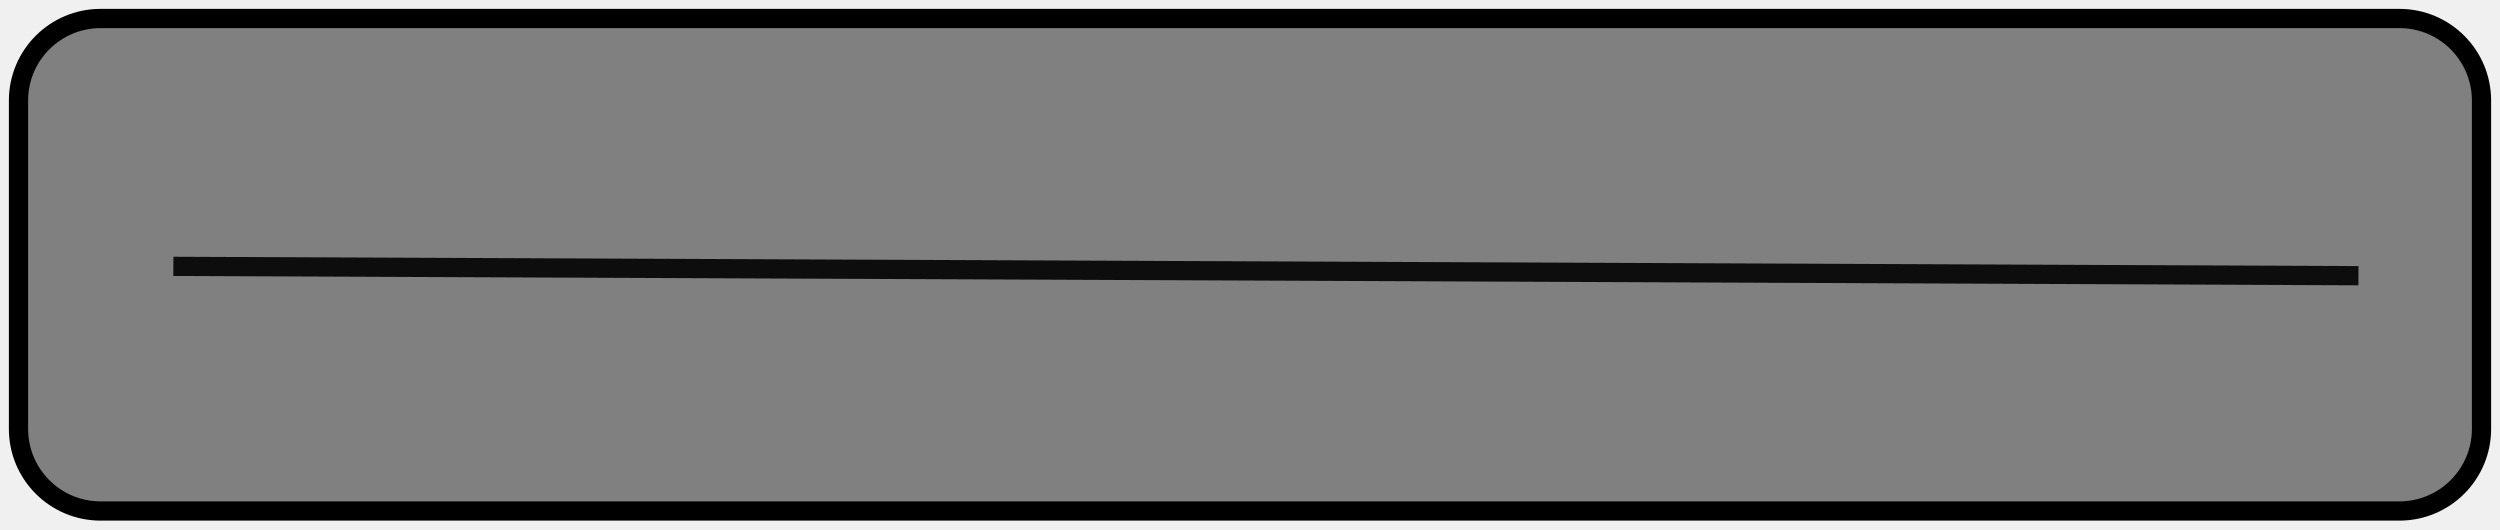
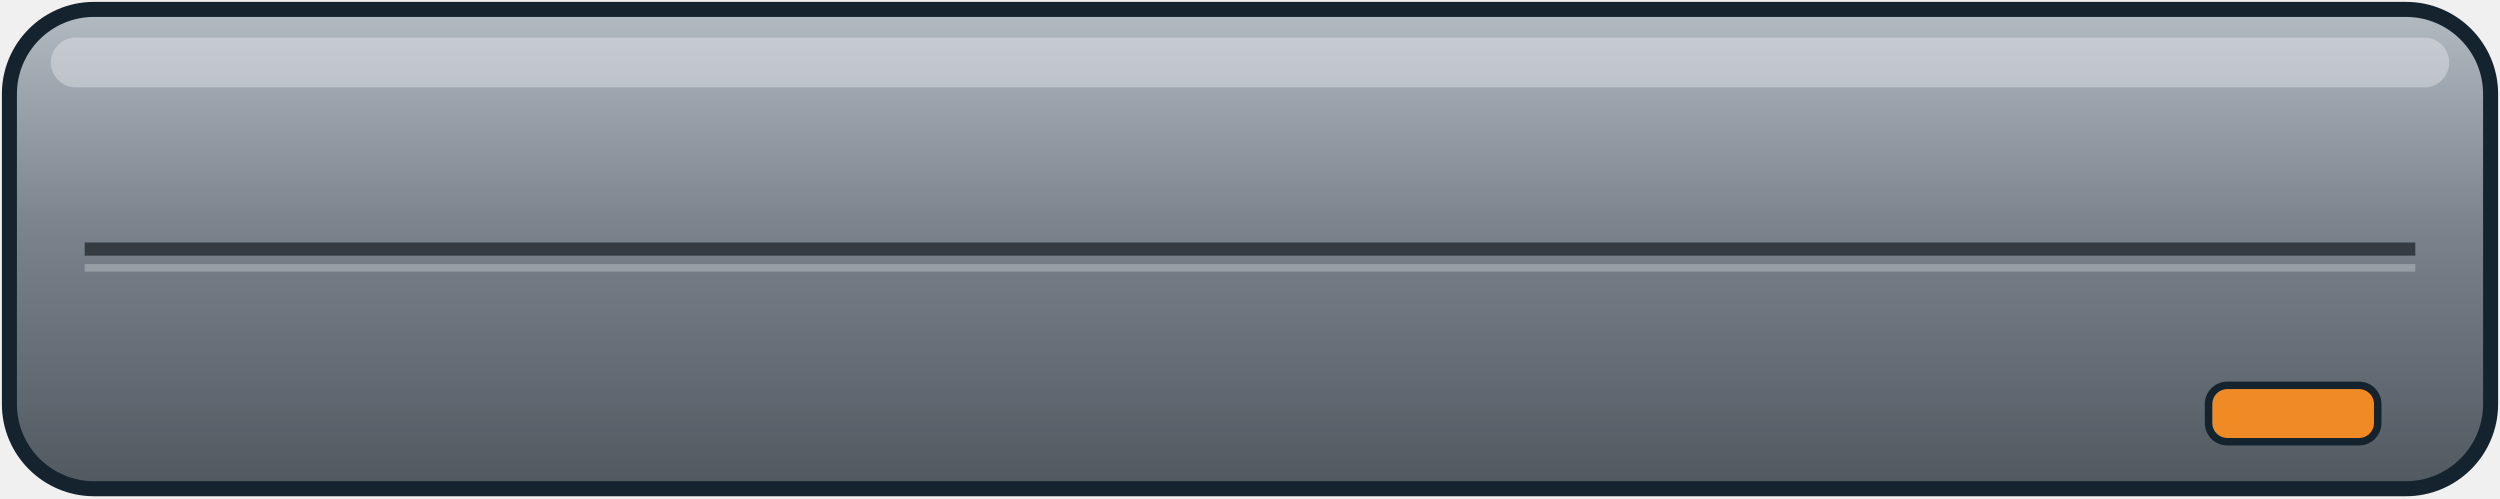
- <svg xmlns="http://www.w3.org/2000/svg" viewBox="-2 -2 270.4 57.27" width="270.4" height="57.27">
-   <rect x="0" y="0" width="266.4" height="53.27" rx="8.88" fill="#808080" stroke="#000000" stroke-width="2.08" />
-   <line x1="16.75" y1="26.81" x2="253.09" y2="27.82" fill="none" stroke="#0d0d0d" stroke-width="2.08" />
+ <svg xmlns="http://www.w3.org/2000/svg" viewBox="0 0 266 53" width="266" height="53">
+   <defs>
+     <linearGradient id="battery_aft-body" x1="0" y1="0" x2="0" y2="1">
+       <stop offset="0" stop-color="#b2bac2" />
+       <stop offset="0.45" stop-color="#7b848d" />
+       <stop offset="1" stop-color="#505860" />
+     </linearGradient>
+   </defs>
+   <rect x="1" y="1" width="264" height="51" rx="9.01" fill="url(#battery_aft-body)" stroke="#14232e" stroke-width="1.6" />
+   <rect x="5.41" y="4" width="255.19" height="5.3" rx="2.65" fill="#fff" opacity=".32" />
+   <line x1="9.01" y1="26.5" x2="256.99" y2="26.5" stroke="#1d242a" stroke-width="1.4" opacity=".75" />
+   <line x1="9.01" y1="28.5" x2="256.99" y2="28.5" stroke="#fff" stroke-width=".8" opacity=".25" />
+   <rect x="234.99" y="41" width="18" height="6" rx="2" fill="#f08a24" stroke="#14232e" stroke-width=".8" />
</svg>
